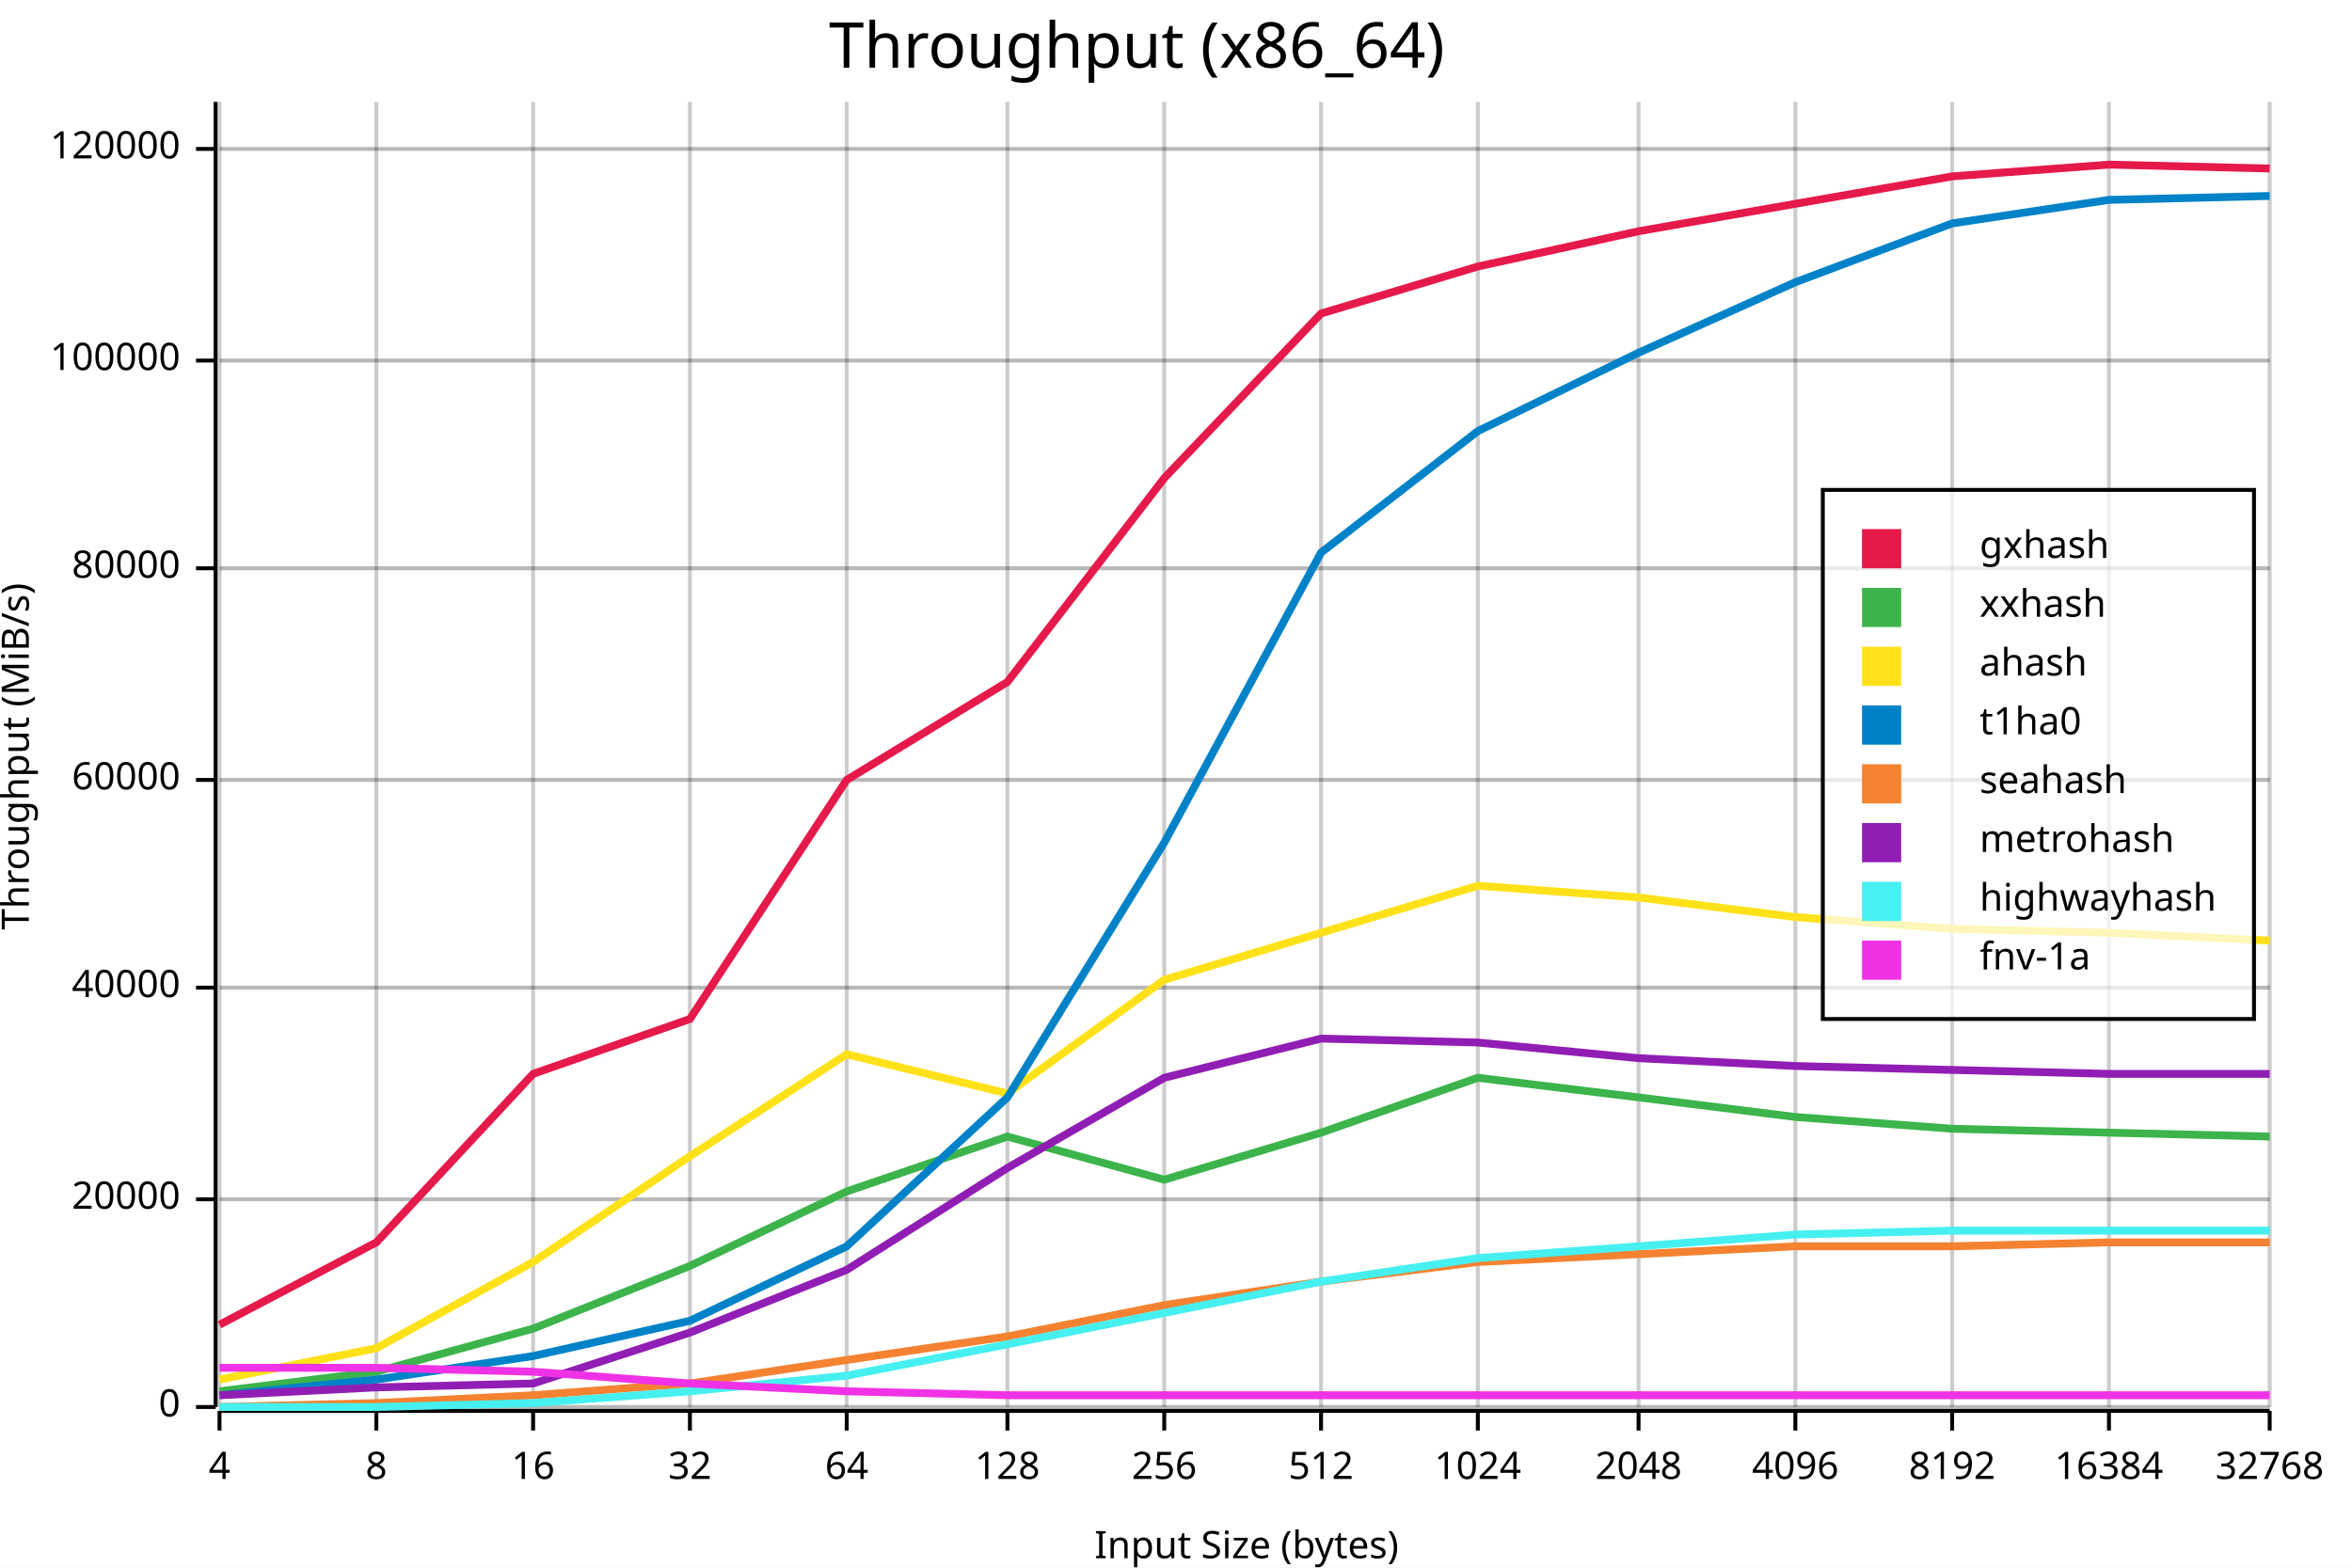
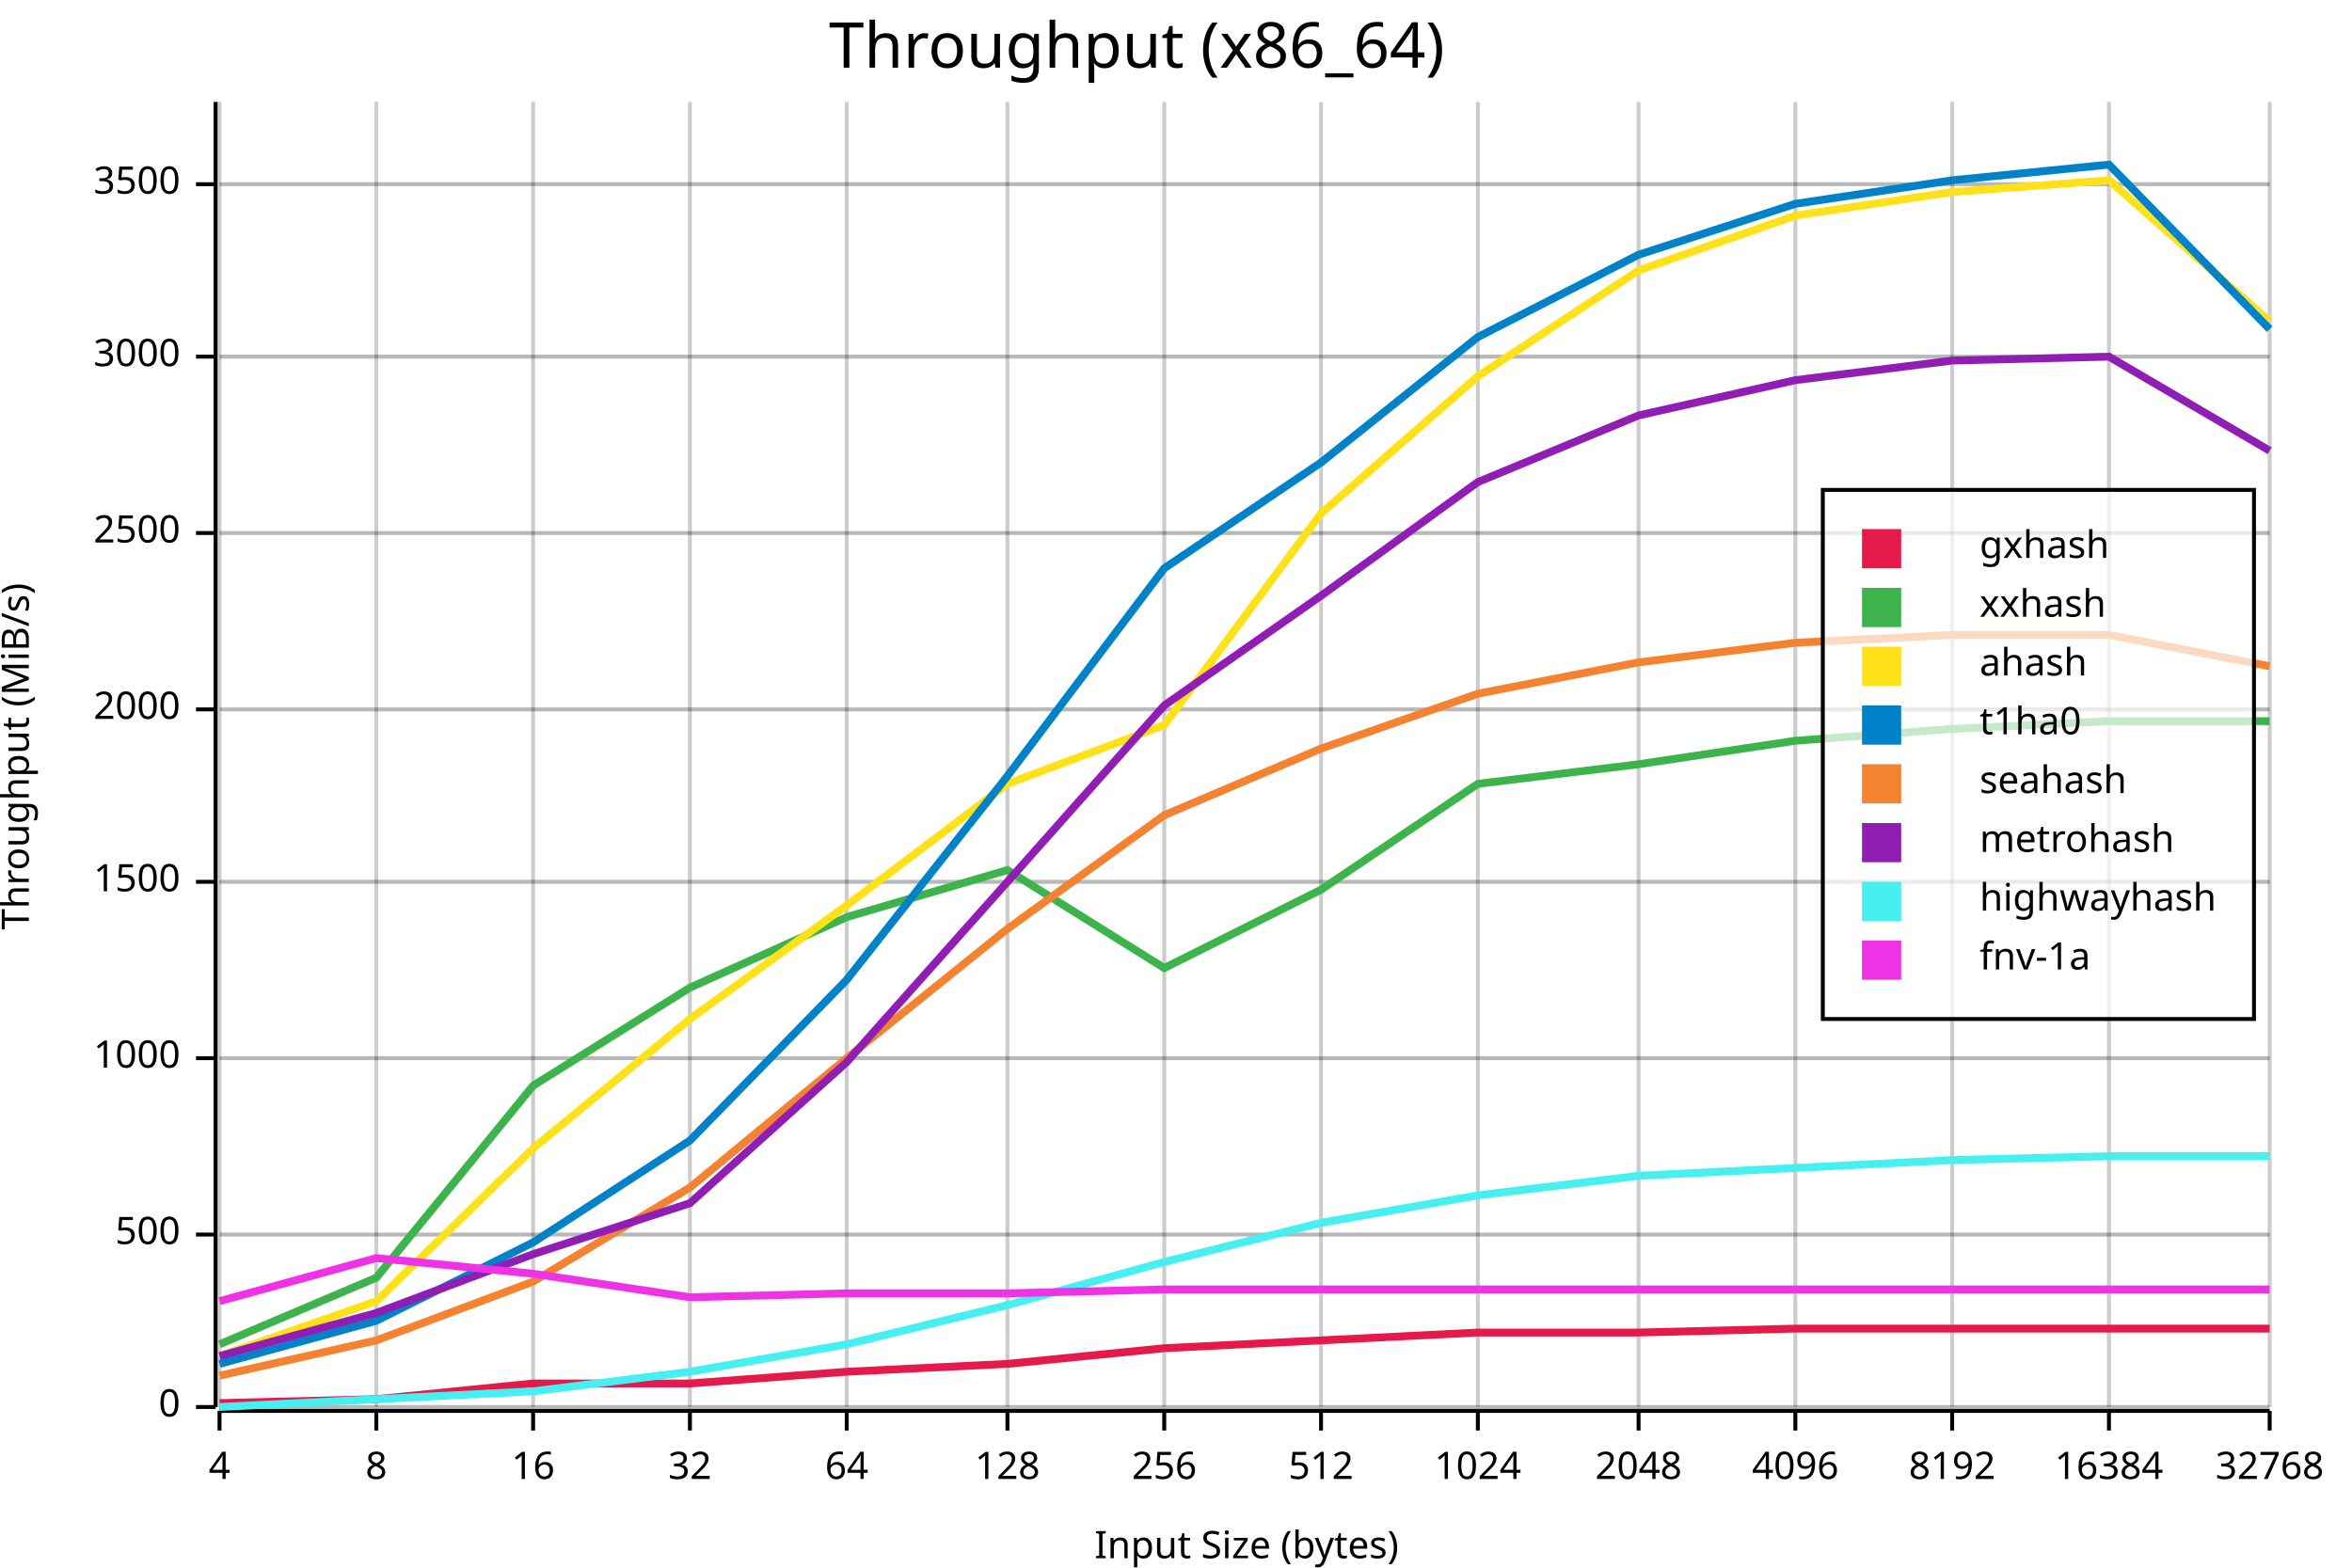
<svg xmlns="http://www.w3.org/2000/svg" width="600" height="400" viewBox="0 0 600 400">
  <rect x="0" y="0" width="600" height="400" opacity="1" fill="#FFFFFF" stroke="none" />
  <text x="290" y="5" dy="0.76em" text-anchor="middle" font-family="sans-serif" font-size="16.129" opacity="1" fill="#000000">
Throughput (x86_64)
</text>
  <line opacity="0.1" stroke="#000000" stroke-width="1" x1="56" y1="359" x2="579" y2="359" />
-   <line opacity="0.1" stroke="#000000" stroke-width="1" x1="56" y1="306" x2="579" y2="306" />
-   <line opacity="0.1" stroke="#000000" stroke-width="1" x1="56" y1="252" x2="579" y2="252" />
-   <line opacity="0.1" stroke="#000000" stroke-width="1" x1="56" y1="199" x2="579" y2="199" />
-   <line opacity="0.1" stroke="#000000" stroke-width="1" x1="56" y1="145" x2="579" y2="145" />
-   <line opacity="0.1" stroke="#000000" stroke-width="1" x1="56" y1="92" x2="579" y2="92" />
-   <line opacity="0.1" stroke="#000000" stroke-width="1" x1="56" y1="38" x2="579" y2="38" />
+   <line opacity="0.1" stroke="#000000" stroke-width="1" x1="56" y1="315" x2="579" y2="315" />
+   <line opacity="0.1" stroke="#000000" stroke-width="1" x1="56" y1="270" x2="579" y2="270" />
+   <line opacity="0.1" stroke="#000000" stroke-width="1" x1="56" y1="225" x2="579" y2="225" />
+   <line opacity="0.1" stroke="#000000" stroke-width="1" x1="56" y1="181" x2="579" y2="181" />
+   <line opacity="0.1" stroke="#000000" stroke-width="1" x1="56" y1="136" x2="579" y2="136" />
+   <line opacity="0.1" stroke="#000000" stroke-width="1" x1="56" y1="91" x2="579" y2="91" />
+   <line opacity="0.1" stroke="#000000" stroke-width="1" x1="56" y1="47" x2="579" y2="47" />
  <text x="0" y="193" dy="0.76em" text-anchor="middle" font-family="sans-serif" font-size="9.677" opacity="1" fill="#000000" transform="rotate(270, 0, 193)">
Throughput (MiB/s)
</text>
  <text x="318" y="400" dy="-0.5ex" text-anchor="middle" font-family="sans-serif" font-size="9.677" opacity="1" fill="#000000">
Input Size (bytes)
</text>
  <line opacity="0.2" stroke="#000000" stroke-width="1" x1="56" y1="359" x2="56" y2="26" />
  <line opacity="0.2" stroke="#000000" stroke-width="1" x1="96" y1="359" x2="96" y2="26" />
  <line opacity="0.2" stroke="#000000" stroke-width="1" x1="136" y1="359" x2="136" y2="26" />
  <line opacity="0.2" stroke="#000000" stroke-width="1" x1="176" y1="359" x2="176" y2="26" />
  <line opacity="0.2" stroke="#000000" stroke-width="1" x1="216" y1="359" x2="216" y2="26" />
  <line opacity="0.2" stroke="#000000" stroke-width="1" x1="257" y1="359" x2="257" y2="26" />
  <line opacity="0.2" stroke="#000000" stroke-width="1" x1="297" y1="359" x2="297" y2="26" />
  <line opacity="0.2" stroke="#000000" stroke-width="1" x1="337" y1="359" x2="337" y2="26" />
  <line opacity="0.2" stroke="#000000" stroke-width="1" x1="377" y1="359" x2="377" y2="26" />
  <line opacity="0.2" stroke="#000000" stroke-width="1" x1="418" y1="359" x2="418" y2="26" />
  <line opacity="0.2" stroke="#000000" stroke-width="1" x1="458" y1="359" x2="458" y2="26" />
  <line opacity="0.2" stroke="#000000" stroke-width="1" x1="498" y1="359" x2="498" y2="26" />
  <line opacity="0.2" stroke="#000000" stroke-width="1" x1="538" y1="359" x2="538" y2="26" />
  <line opacity="0.2" stroke="#000000" stroke-width="1" x1="579" y1="359" x2="579" y2="26" />
  <line opacity="0.2" stroke="#000000" stroke-width="1" x1="56" y1="359" x2="579" y2="359" />
-   <line opacity="0.2" stroke="#000000" stroke-width="1" x1="56" y1="306" x2="579" y2="306" />
-   <line opacity="0.2" stroke="#000000" stroke-width="1" x1="56" y1="252" x2="579" y2="252" />
-   <line opacity="0.2" stroke="#000000" stroke-width="1" x1="56" y1="199" x2="579" y2="199" />
-   <line opacity="0.2" stroke="#000000" stroke-width="1" x1="56" y1="145" x2="579" y2="145" />
-   <line opacity="0.2" stroke="#000000" stroke-width="1" x1="56" y1="92" x2="579" y2="92" />
-   <line opacity="0.2" stroke="#000000" stroke-width="1" x1="56" y1="38" x2="579" y2="38" />
+   <line opacity="0.2" stroke="#000000" stroke-width="1" x1="56" y1="315" x2="579" y2="315" />
+   <line opacity="0.2" stroke="#000000" stroke-width="1" x1="56" y1="270" x2="579" y2="270" />
+   <line opacity="0.2" stroke="#000000" stroke-width="1" x1="56" y1="225" x2="579" y2="225" />
+   <line opacity="0.2" stroke="#000000" stroke-width="1" x1="56" y1="181" x2="579" y2="181" />
+   <line opacity="0.2" stroke="#000000" stroke-width="1" x1="56" y1="136" x2="579" y2="136" />
+   <line opacity="0.2" stroke="#000000" stroke-width="1" x1="56" y1="91" x2="579" y2="91" />
+   <line opacity="0.2" stroke="#000000" stroke-width="1" x1="56" y1="47" x2="579" y2="47" />
  <polyline fill="none" opacity="1" stroke="#000000" stroke-width="1" points="55,26 55,359 " />
  <text x="46" y="359" dy="0.5ex" text-anchor="end" font-family="sans-serif" font-size="9.677" opacity="1" fill="#000000">
0
</text>
  <polyline fill="none" opacity="1" stroke="#000000" stroke-width="1" points="50,359 55,359 " />
-   <text x="46" y="306" dy="0.5ex" text-anchor="end" font-family="sans-serif" font-size="9.677" opacity="1" fill="#000000">
- 20000
+   <text x="46" y="315" dy="0.5ex" text-anchor="end" font-family="sans-serif" font-size="9.677" opacity="1" fill="#000000">
+ 500
</text>
-   <polyline fill="none" opacity="1" stroke="#000000" stroke-width="1" points="50,306 55,306 " />
-   <text x="46" y="252" dy="0.5ex" text-anchor="end" font-family="sans-serif" font-size="9.677" opacity="1" fill="#000000">
- 40000
+   <polyline fill="none" opacity="1" stroke="#000000" stroke-width="1" points="50,315 55,315 " />
+   <text x="46" y="270" dy="0.5ex" text-anchor="end" font-family="sans-serif" font-size="9.677" opacity="1" fill="#000000">
+ 1000
</text>
-   <polyline fill="none" opacity="1" stroke="#000000" stroke-width="1" points="50,252 55,252 " />
-   <text x="46" y="199" dy="0.5ex" text-anchor="end" font-family="sans-serif" font-size="9.677" opacity="1" fill="#000000">
- 60000
+   <polyline fill="none" opacity="1" stroke="#000000" stroke-width="1" points="50,270 55,270 " />
+   <text x="46" y="225" dy="0.5ex" text-anchor="end" font-family="sans-serif" font-size="9.677" opacity="1" fill="#000000">
+ 1500
</text>
-   <polyline fill="none" opacity="1" stroke="#000000" stroke-width="1" points="50,199 55,199 " />
-   <text x="46" y="145" dy="0.5ex" text-anchor="end" font-family="sans-serif" font-size="9.677" opacity="1" fill="#000000">
- 80000
+   <polyline fill="none" opacity="1" stroke="#000000" stroke-width="1" points="50,225 55,225 " />
+   <text x="46" y="181" dy="0.5ex" text-anchor="end" font-family="sans-serif" font-size="9.677" opacity="1" fill="#000000">
+ 2000
</text>
-   <polyline fill="none" opacity="1" stroke="#000000" stroke-width="1" points="50,145 55,145 " />
-   <text x="46" y="92" dy="0.5ex" text-anchor="end" font-family="sans-serif" font-size="9.677" opacity="1" fill="#000000">
- 100000
+   <polyline fill="none" opacity="1" stroke="#000000" stroke-width="1" points="50,181 55,181 " />
+   <text x="46" y="136" dy="0.5ex" text-anchor="end" font-family="sans-serif" font-size="9.677" opacity="1" fill="#000000">
+ 2500
</text>
-   <polyline fill="none" opacity="1" stroke="#000000" stroke-width="1" points="50,92 55,92 " />
-   <text x="46" y="38" dy="0.5ex" text-anchor="end" font-family="sans-serif" font-size="9.677" opacity="1" fill="#000000">
- 120000
+   <polyline fill="none" opacity="1" stroke="#000000" stroke-width="1" points="50,136 55,136 " />
+   <text x="46" y="91" dy="0.5ex" text-anchor="end" font-family="sans-serif" font-size="9.677" opacity="1" fill="#000000">
+ 3000
</text>
-   <polyline fill="none" opacity="1" stroke="#000000" stroke-width="1" points="50,38 55,38 " />
+   <polyline fill="none" opacity="1" stroke="#000000" stroke-width="1" points="50,91 55,91 " />
+   <text x="46" y="47" dy="0.5ex" text-anchor="end" font-family="sans-serif" font-size="9.677" opacity="1" fill="#000000">
+ 3500
+ </text>
+   <polyline fill="none" opacity="1" stroke="#000000" stroke-width="1" points="50,47 55,47 " />
  <polyline fill="none" opacity="1" stroke="#000000" stroke-width="1" points="56,360 579,360 " />
  <text x="56" y="370" dy="0.76em" text-anchor="middle" font-family="sans-serif" font-size="9.677" opacity="1" fill="#000000">
4
</text>
  <polyline fill="none" opacity="1" stroke="#000000" stroke-width="1" points="56,360 56,365 " />
  <text x="96" y="370" dy="0.76em" text-anchor="middle" font-family="sans-serif" font-size="9.677" opacity="1" fill="#000000">
8
</text>
  <polyline fill="none" opacity="1" stroke="#000000" stroke-width="1" points="96,360 96,365 " />
  <text x="136" y="370" dy="0.76em" text-anchor="middle" font-family="sans-serif" font-size="9.677" opacity="1" fill="#000000">
16
</text>
  <polyline fill="none" opacity="1" stroke="#000000" stroke-width="1" points="136,360 136,365 " />
  <text x="176" y="370" dy="0.76em" text-anchor="middle" font-family="sans-serif" font-size="9.677" opacity="1" fill="#000000">
32
</text>
  <polyline fill="none" opacity="1" stroke="#000000" stroke-width="1" points="176,360 176,365 " />
  <text x="216" y="370" dy="0.76em" text-anchor="middle" font-family="sans-serif" font-size="9.677" opacity="1" fill="#000000">
64
</text>
  <polyline fill="none" opacity="1" stroke="#000000" stroke-width="1" points="216,360 216,365 " />
  <text x="257" y="370" dy="0.76em" text-anchor="middle" font-family="sans-serif" font-size="9.677" opacity="1" fill="#000000">
128
</text>
  <polyline fill="none" opacity="1" stroke="#000000" stroke-width="1" points="257,360 257,365 " />
  <text x="297" y="370" dy="0.76em" text-anchor="middle" font-family="sans-serif" font-size="9.677" opacity="1" fill="#000000">
256
</text>
  <polyline fill="none" opacity="1" stroke="#000000" stroke-width="1" points="297,360 297,365 " />
  <text x="337" y="370" dy="0.76em" text-anchor="middle" font-family="sans-serif" font-size="9.677" opacity="1" fill="#000000">
512
</text>
  <polyline fill="none" opacity="1" stroke="#000000" stroke-width="1" points="337,360 337,365 " />
  <text x="377" y="370" dy="0.76em" text-anchor="middle" font-family="sans-serif" font-size="9.677" opacity="1" fill="#000000">
1024
</text>
  <polyline fill="none" opacity="1" stroke="#000000" stroke-width="1" points="377,360 377,365 " />
  <text x="418" y="370" dy="0.76em" text-anchor="middle" font-family="sans-serif" font-size="9.677" opacity="1" fill="#000000">
2048
</text>
  <polyline fill="none" opacity="1" stroke="#000000" stroke-width="1" points="418,360 418,365 " />
  <text x="458" y="370" dy="0.76em" text-anchor="middle" font-family="sans-serif" font-size="9.677" opacity="1" fill="#000000">
4096
</text>
  <polyline fill="none" opacity="1" stroke="#000000" stroke-width="1" points="458,360 458,365 " />
  <text x="498" y="370" dy="0.76em" text-anchor="middle" font-family="sans-serif" font-size="9.677" opacity="1" fill="#000000">
8192
</text>
  <polyline fill="none" opacity="1" stroke="#000000" stroke-width="1" points="498,360 498,365 " />
  <text x="538" y="370" dy="0.76em" text-anchor="middle" font-family="sans-serif" font-size="9.677" opacity="1" fill="#000000">
16384
</text>
  <polyline fill="none" opacity="1" stroke="#000000" stroke-width="1" points="538,360 538,365 " />
  <text x="579" y="370" dy="0.76em" text-anchor="middle" font-family="sans-serif" font-size="9.677" opacity="1" fill="#000000">
32768
</text>
  <polyline fill="none" opacity="1" stroke="#000000" stroke-width="1" points="579,360 579,365 " />
-   <polyline fill="none" opacity="1" stroke="#E6194B" stroke-width="2" points="56,338 96,317 136,274 176,260 216,199 257,174 297,122 337,80 377,68 418,59 458,52 498,45 538,42 579,43 " />
-   <polyline fill="none" opacity="1" stroke="#3CB44B" stroke-width="2" points="56,355 96,350 136,339 176,323 216,304 257,290 297,301 337,289 377,275 418,280 458,285 498,288 538,289 579,290 " />
-   <polyline fill="none" opacity="1" stroke="#FFE119" stroke-width="2" points="56,352 96,344 136,322 176,295 216,269 257,279 297,250 337,238 377,226 418,229 458,234 498,237 538,238 579,240 " />
-   <polyline fill="none" opacity="1" stroke="#0082C8" stroke-width="2" points="56,356 96,352 136,346 176,337 216,318 257,280 297,215 337,141 377,110 418,90 458,72 498,57 538,51 579,50 " />
-   <polyline fill="none" opacity="1" stroke="#F58230" stroke-width="2" points="56,359 96,358 136,356 176,353 216,347 257,341 297,333 337,327 377,322 418,320 458,318 498,318 538,317 579,317 " />
-   <polyline fill="none" opacity="1" stroke="#911EB4" stroke-width="2" points="56,356 96,354 136,353 176,340 216,324 257,298 297,275 337,265 377,266 418,270 458,272 498,273 538,274 579,274 " />
-   <polyline fill="none" opacity="1" stroke="#46F0F0" stroke-width="2" points="56,359 96,359 136,358 176,355 216,351 257,343 297,335 337,327 377,321 418,318 458,315 498,314 538,314 579,314 " />
-   <polyline fill="none" opacity="1" stroke="#F032E6" stroke-width="2" points="56,349 96,349 136,350 176,353 216,355 257,356 297,356 337,356 377,356 418,356 458,356 498,356 538,356 579,356 " />
+   <polyline fill="none" opacity="1" stroke="#E6194B" stroke-width="2" points="56,358 96,357 136,353 176,353 216,350 257,348 297,344 337,342 377,340 418,340 458,339 498,339 538,339 579,339 " />
+   <polyline fill="none" opacity="1" stroke="#3CB44B" stroke-width="2" points="56,343 96,326 136,277 176,252 216,234 257,222 297,247 337,227 377,200 418,195 458,189 498,186 538,184 579,184 " />
+   <polyline fill="none" opacity="1" stroke="#FFE119" stroke-width="2" points="56,346 96,332 136,293 176,260 216,231 257,200 297,185 337,131 377,96 418,69 458,55 498,49 538,46 579,82 " />
+   <polyline fill="none" opacity="1" stroke="#0082C8" stroke-width="2" points="56,348 96,337 136,317 176,291 216,250 257,198 297,145 337,118 377,86 418,65 458,52 498,46 538,42 579,84 " />
+   <polyline fill="none" opacity="1" stroke="#F58230" stroke-width="2" points="56,351 96,342 136,327 176,303 216,270 257,237 297,208 337,191 377,177 418,169 458,164 498,162 538,162 579,170 " />
+   <polyline fill="none" opacity="1" stroke="#911EB4" stroke-width="2" points="56,346 96,335 136,320 176,307 216,271 257,225 297,180 337,152 377,123 418,106 458,97 498,92 538,91 579,115 " />
+   <polyline fill="none" opacity="1" stroke="#46F0F0" stroke-width="2" points="56,359 96,357 136,355 176,350 216,343 257,333 297,322 337,312 377,305 418,300 458,298 498,296 538,295 579,295 " />
+   <polyline fill="none" opacity="1" stroke="#F032E6" stroke-width="2" points="56,332 96,321 136,325 176,331 216,330 257,330 297,329 337,329 377,329 418,329 458,329 498,329 538,329 579,329 " />
  <rect x="465" y="125" width="110" height="135" opacity="0.7" fill="#FFFFFF" stroke="none" />
  <rect x="465" y="125" width="110" height="135" opacity="1" fill="none" stroke="#000000" />
  <text x="505" y="135" dy="0.76em" text-anchor="start" font-family="sans-serif" font-size="9.677" opacity="1" fill="#000000">
gxhash
</text>
  <text x="505" y="150" dy="0.76em" text-anchor="start" font-family="sans-serif" font-size="9.677" opacity="1" fill="#000000">
xxhash
</text>
  <text x="505" y="165" dy="0.76em" text-anchor="start" font-family="sans-serif" font-size="9.677" opacity="1" fill="#000000">
ahash
</text>
  <text x="505" y="180" dy="0.76em" text-anchor="start" font-family="sans-serif" font-size="9.677" opacity="1" fill="#000000">
t1ha0
</text>
  <text x="505" y="195" dy="0.76em" text-anchor="start" font-family="sans-serif" font-size="9.677" opacity="1" fill="#000000">
seahash
</text>
  <text x="505" y="210" dy="0.76em" text-anchor="start" font-family="sans-serif" font-size="9.677" opacity="1" fill="#000000">
metrohash
</text>
  <text x="505" y="225" dy="0.76em" text-anchor="start" font-family="sans-serif" font-size="9.677" opacity="1" fill="#000000">
highwayhash
</text>
  <text x="505" y="240" dy="0.76em" text-anchor="start" font-family="sans-serif" font-size="9.677" opacity="1" fill="#000000">
fnv-1a
</text>
  <rect x="475" y="135" width="10" height="10" opacity="1" fill="#E6194B" stroke="none" />
  <rect x="475" y="150" width="10" height="10" opacity="1" fill="#3CB44B" stroke="none" />
  <rect x="475" y="165" width="10" height="10" opacity="1" fill="#FFE119" stroke="none" />
  <rect x="475" y="180" width="10" height="10" opacity="1" fill="#0082C8" stroke="none" />
  <rect x="475" y="195" width="10" height="10" opacity="1" fill="#F58230" stroke="none" />
  <rect x="475" y="210" width="10" height="10" opacity="1" fill="#911EB4" stroke="none" />
  <rect x="475" y="225" width="10" height="10" opacity="1" fill="#46F0F0" stroke="none" />
  <rect x="475" y="240" width="10" height="10" opacity="1" fill="#F032E6" stroke="none" />
</svg>
